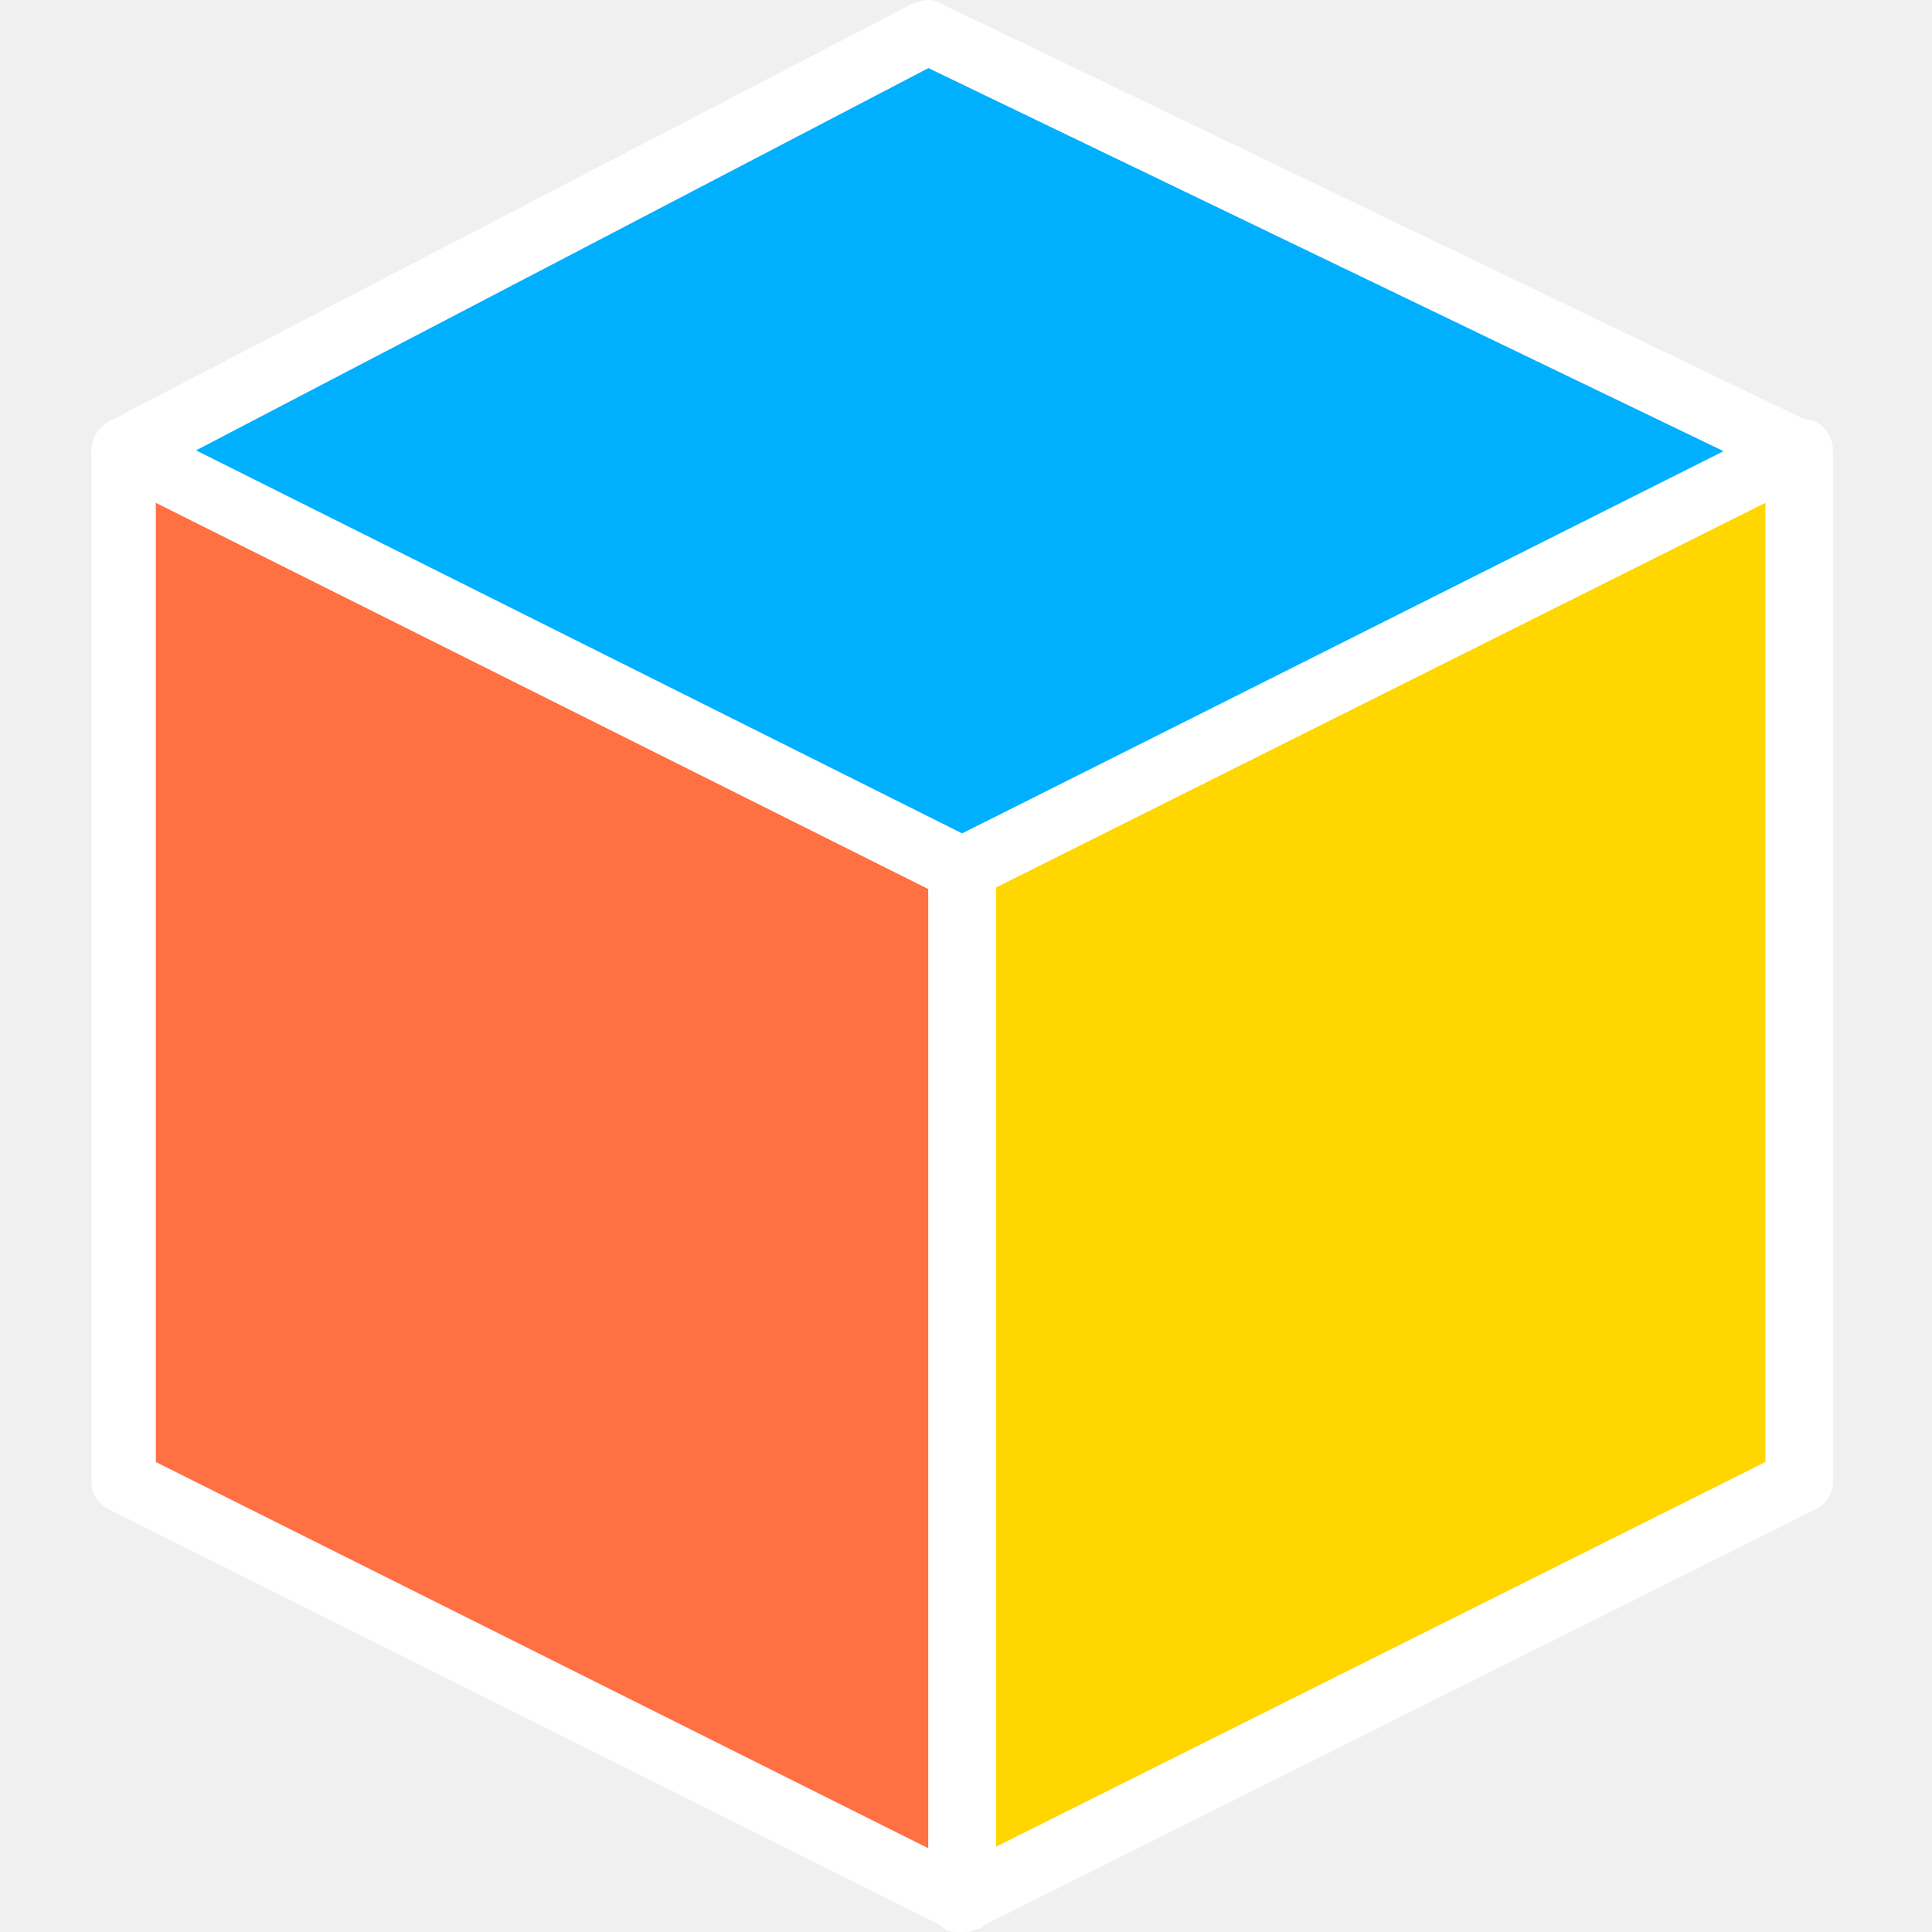
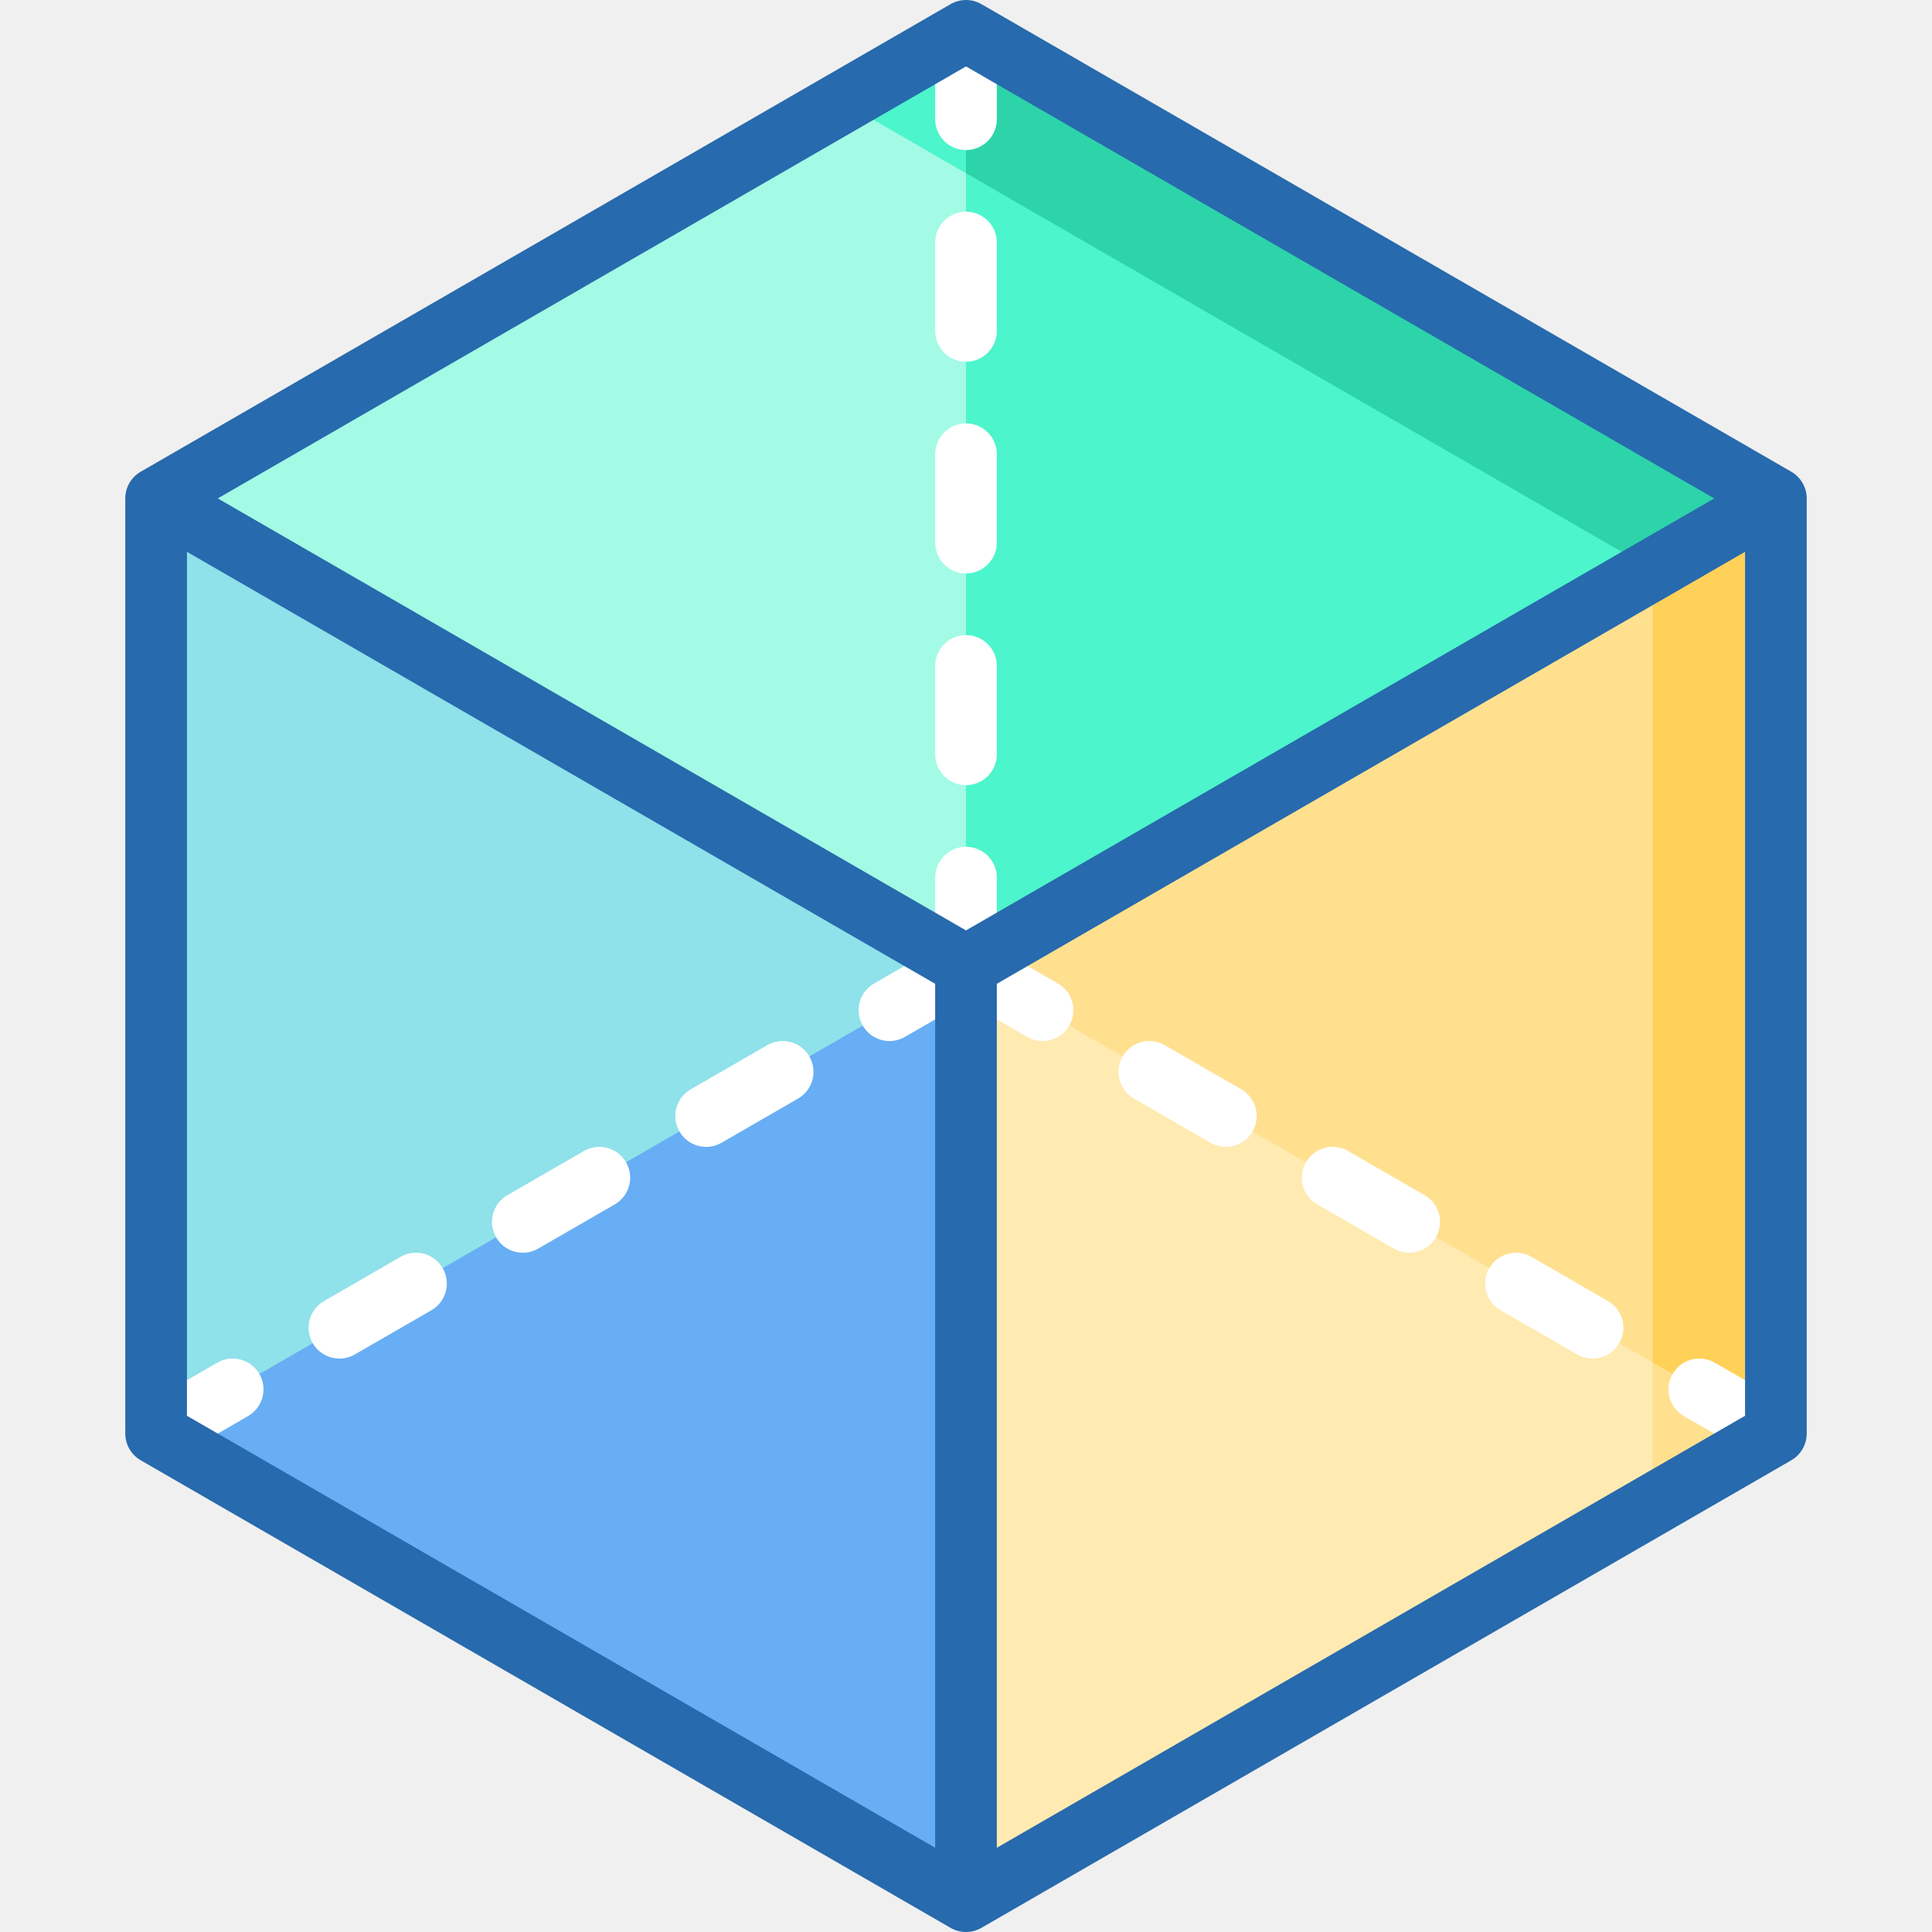
- <svg xmlns="http://www.w3.org/2000/svg" version="1.1" id="Layer_1" x="0px" y="0px" viewBox="0 0 512.132 512.132" style="enable-background:new 0 0 512.132 512.132;" xml:space="preserve">
+ <svg xmlns="http://www.w3.org/2000/svg" height="800px" width="800px" version="1.1" id="Layer_1" viewBox="0 0 512 512" xml:space="preserve">
+   <polygon style="fill:#2DD4AA;" points="470.626,132.082 437.945,205.418 223.319,78.583 256,8.167 " />
  <g>
-     <polygon style="fill:#00B0FF;" points="32.773,119.599 246.106,8.665 476.506,119.599 254.639,230.532" />
-     <polygon style="fill:#FF7043;" points="254.639,503.599 32.773,392.665 32.773,119.599 254.639,230.532" />
-     <polygon style="fill:#FFD600;" points="254.639,503.599 476.506,392.665 476.506,119.599 254.639,230.532" />
-     <path style="fill:#FFFFFF" d="M254.639,512.132c-1.707,0-2.56,0-3.413-0.853L29.359,400.345c-3.413-1.707-5.12-4.267-5.12-7.68V119.599   c0-2.56,1.707-5.973,4.267-7.68s5.973-1.707,8.533,0l221.867,110.933c2.56,1.707,5.12,4.267,5.12,7.68v273.067   c0,2.56-1.707,5.973-4.267,7.68C258.053,511.279,256.346,512.132,254.639,512.132z M41.306,387.545l204.8,102.4V235.652   l-204.8-102.4V387.545z" />
-     <path style="fill:#FFFFFF" d="M254.639,512.132c-1.707,0-3.413,0-4.267-0.853c-2.56-1.707-4.267-5.12-4.267-7.68V230.532c0-3.413,1.707-5.973,5.12-7.68   l221.867-110.933c2.56-1.707,5.973-0.853,8.533,0c2.56,1.707,4.267,4.267,4.267,7.68v273.067c0,3.413-1.707,5.973-5.12,7.68   L258.906,511.279C257.199,512.132,256.346,512.132,254.639,512.132z M263.173,235.652v254.293l204.8-102.4V133.252L263.173,235.652   z" />
-     <path style="fill:#FFFFFF" d="M254.639,239.065c-1.707,0-2.56,0-3.413-0.853L29.359,127.279c-3.413-1.707-5.12-4.267-5.12-7.68s1.707-5.973,4.267-7.68   L241.839,0.985c2.56-0.853,5.12-1.707,7.68,0l230.4,110.933c2.56,1.707,5.12,4.267,5.12,7.68s-1.707,5.973-5.12,7.68   L258.053,238.212C257.199,239.065,256.346,239.065,254.639,239.065z M51.546,119.599l203.093,101.547l202.24-101.547   L246.106,18.052L51.546,119.599z" />
+     <polygon style="fill:#4CF5CB;" points="256,8.167 256,78.583 223.319,27.035  " />
+     <polygon style="fill:#4CF5CB;" points="437.945,150.95 256,321.358 190.638,183.63 256,45.902  " />
  </g>
+   <polygon style="fill:#A3FBE5;" points="256,45.902 256,321.358 41.374,132.082 223.319,27.035 " />
+   <polygon style="fill:#68AEF4;" points="256,255.997 310.468,373.43 256,503.827 41.374,379.912 111.054,243.51 " />
+   <polygon style="fill:#8FE1EA;" points="256,255.997 41.374,379.912 41.374,132.082 " />
+   <polygon style="fill:#FFE08F;" points="470.626,379.912 437.945,398.779 396.549,284.789 " />
+   <polygon style="fill:#FFEAB2;" points="437.945,273.895 437.945,398.779 256,503.827 256,255.997 " />
+   <polygon style="fill:#FFD159;" points="470.626,132.082 470.626,379.912 437.945,361.044 416.158,255.997 437.945,150.95 " />
+   <polygon style="fill:#FFE08F;" points="437.945,150.95 437.945,361.044 256,255.997 " />
+   <g>
+     <path style="fill:#FFFFFF;" d="M256,264.17c-4.513,0-8.17-3.658-8.17-8.17v-23.421c0-4.512,3.657-8.17,8.17-8.17   s8.17,3.658,8.17,8.17V256C264.17,260.512,260.513,264.17,256,264.17z" />
+     <path style="fill:#FFFFFF;" d="M256,208.068c-4.513,0-8.17-3.658-8.17-8.17v-23.421c0-4.512,3.657-8.17,8.17-8.17   s8.17,3.658,8.17,8.17v23.421C264.17,204.41,260.513,208.068,256,208.068z" />
+     <path style="fill:#FFFFFF;" d="M256,151.966c-4.513,0-8.17-3.658-8.17-8.17v-23.421c0-4.512,3.657-8.17,8.17-8.17   s8.17,3.658,8.17,8.17v23.421C264.17,148.308,260.513,151.966,256,151.966z" />
+     <path style="fill:#FFFFFF;" d="M256,95.864c-4.513,0-8.17-3.658-8.17-8.17V64.272c0-4.512,3.657-8.17,8.17-8.17   s8.17,3.658,8.17,8.17v23.421C264.17,92.206,260.513,95.864,256,95.864z" />
+     <path style="fill:#FFFFFF;" d="M256,39.762c-4.513,0-8.17-3.658-8.17-8.17V8.17c0-4.512,3.657-8.17,8.17-8.17s8.17,3.658,8.17,8.17   v23.421C264.17,36.104,260.513,39.762,256,39.762z" />
+     <path style="fill:#FFFFFF;" d="M276.276,275.883c-1.386,0-2.791-0.353-4.077-1.096l-20.284-11.711   c-3.908-2.256-5.246-7.253-2.99-11.16c2.255-3.909,7.251-5.247,11.161-2.99l20.284,11.711c3.908,2.256,5.246,7.253,2.99,11.161   C281.847,274.418,279.1,275.883,276.276,275.883z" />
+     <path style="fill:#FFFFFF;" d="M324.863,303.934c-1.386,0-2.791-0.353-4.077-1.096l-20.284-11.711   c-3.908-2.256-5.246-7.253-2.99-11.161c2.255-3.909,7.251-5.247,11.16-2.99l20.284,11.711c3.908,2.256,5.246,7.253,2.99,11.161   C330.433,302.468,327.687,303.934,324.863,303.934z" />
+     <path style="fill:#FFFFFF;" d="M373.447,331.985c-1.386,0-2.792-0.353-4.077-1.096l-20.283-11.711   c-3.908-2.256-5.246-7.253-2.99-11.161c2.255-3.909,7.254-5.247,11.16-2.99l20.283,11.711c3.908,2.256,5.246,7.253,2.99,11.16   C379.018,330.52,376.271,331.985,373.447,331.985z" />
+     <path style="fill:#FFFFFF;" d="M422.034,360.036c-1.386,0-2.792-0.353-4.077-1.096l-20.283-11.711   c-3.908-2.256-5.246-7.253-2.99-11.16c2.255-3.909,7.254-5.249,11.161-2.99l20.283,11.711c3.908,2.256,5.246,7.253,2.99,11.16   C427.604,358.571,424.858,360.036,422.034,360.036z" />
+     <path style="fill:#FFFFFF;" d="M470.62,388.086c-1.386,0-2.791-0.353-4.078-1.096l-20.283-11.711   c-3.908-2.256-5.246-7.253-2.99-11.16c2.254-3.908,7.251-5.247,11.161-2.99l20.283,11.711c3.908,2.256,5.246,7.253,2.99,11.161   C476.189,386.621,473.442,388.086,470.62,388.086z" />
+     <path style="fill:#FFFFFF;" d="M235.724,275.883c-2.824,0-5.569-1.465-7.083-4.086c-2.256-3.908-0.917-8.904,2.99-11.16   l20.284-11.711c3.906-2.256,8.903-0.917,11.161,2.99c2.256,3.908,0.917,8.904-2.99,11.161l-20.284,11.711   C238.515,275.53,237.109,275.883,235.724,275.883z" />
+     <path style="fill:#FFFFFF;" d="M187.137,303.934c-2.824,0-5.57-1.465-7.083-4.086c-2.256-3.908-0.917-8.904,2.99-11.161   l20.284-11.711c3.906-2.256,8.906-0.918,11.161,2.99c2.256,3.908,0.917,8.904-2.99,11.161l-20.284,11.711   C189.929,303.581,188.524,303.934,187.137,303.934z" />
+     <path style="fill:#FFFFFF;" d="M138.553,331.985c-2.824,0-5.569-1.465-7.083-4.086c-2.256-3.908-0.917-8.904,2.99-11.16   l20.283-11.711c3.906-2.256,8.903-0.918,11.16,2.99c2.256,3.908,0.917,8.904-2.99,11.161l-20.283,11.711   C141.344,331.632,139.938,331.985,138.553,331.985z" />
+     <path style="fill:#FFFFFF;" d="M89.966,360.036c-2.824,0-5.569-1.465-7.083-4.086c-2.256-3.908-0.917-8.904,2.99-11.16   l20.283-11.711c3.906-2.257,8.903-0.917,11.161,2.99c2.256,3.908,0.917,8.904-2.99,11.16L94.043,358.94   C92.757,359.683,91.352,360.036,89.966,360.036z" />
+     <path style="fill:#FFFFFF;" d="M41.38,388.086c-2.824,0-5.57-1.465-7.083-4.086c-2.256-3.908-0.917-8.904,2.99-11.161   l20.283-11.711c3.906-2.256,8.906-0.917,11.161,2.99c2.256,3.908,0.917,8.904-2.99,11.16L45.458,386.99   C44.173,387.733,42.767,388.086,41.38,388.086z" />
+   </g>
+   <path style="fill:#276AAD;" d="M474.712,125.01L260.085,1.095c-2.527-1.46-5.643-1.46-8.17,0L37.288,125.01  c-2.527,1.46-4.085,4.156-4.085,7.075v247.83c0,2.919,1.558,5.616,4.085,7.075l214.627,123.915c1.264,0.73,2.674,1.095,4.085,1.095  s2.821-0.365,4.085-1.095L474.712,386.99c2.527-1.46,4.085-4.156,4.085-7.075v-247.83  C478.797,129.166,477.24,126.469,474.712,125.01z M256,17.604l198.287,114.481L256,246.566L57.713,132.085L256,17.604z   M49.543,146.236L247.83,260.717v228.962L49.543,375.198V146.236z M264.17,489.679V260.717l198.287-114.481v228.962L264.17,489.679z  " />
</svg>
